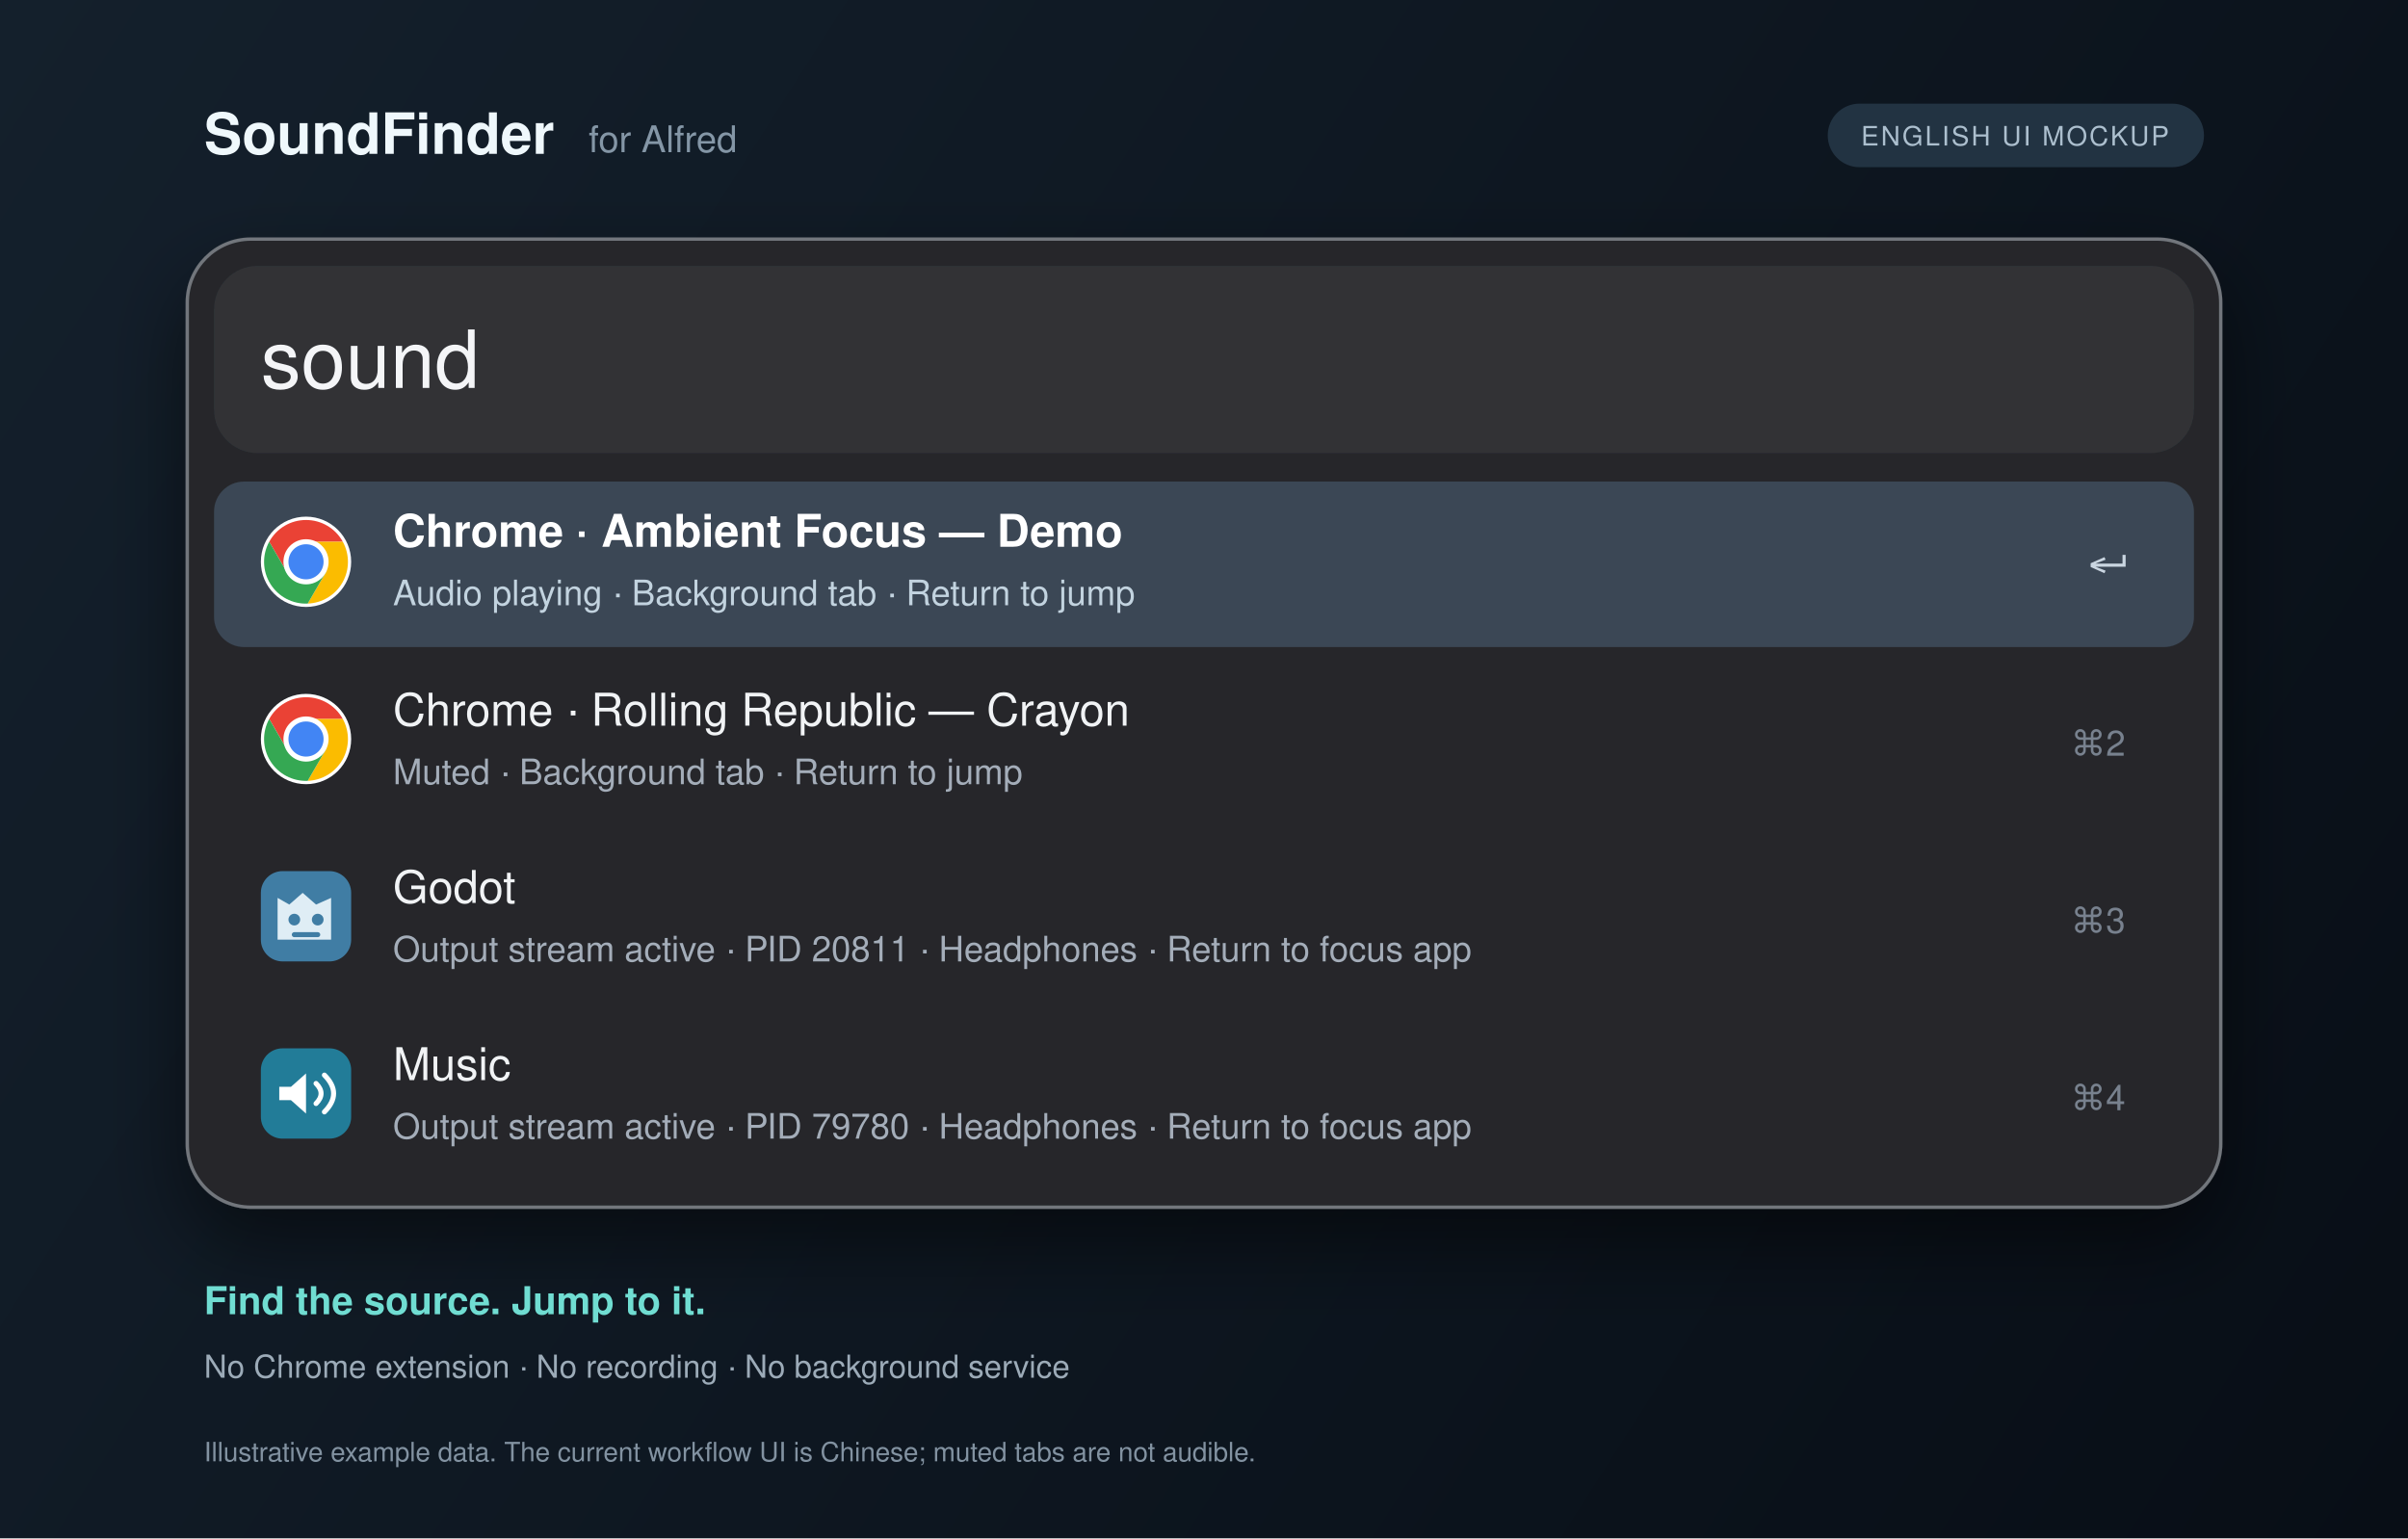
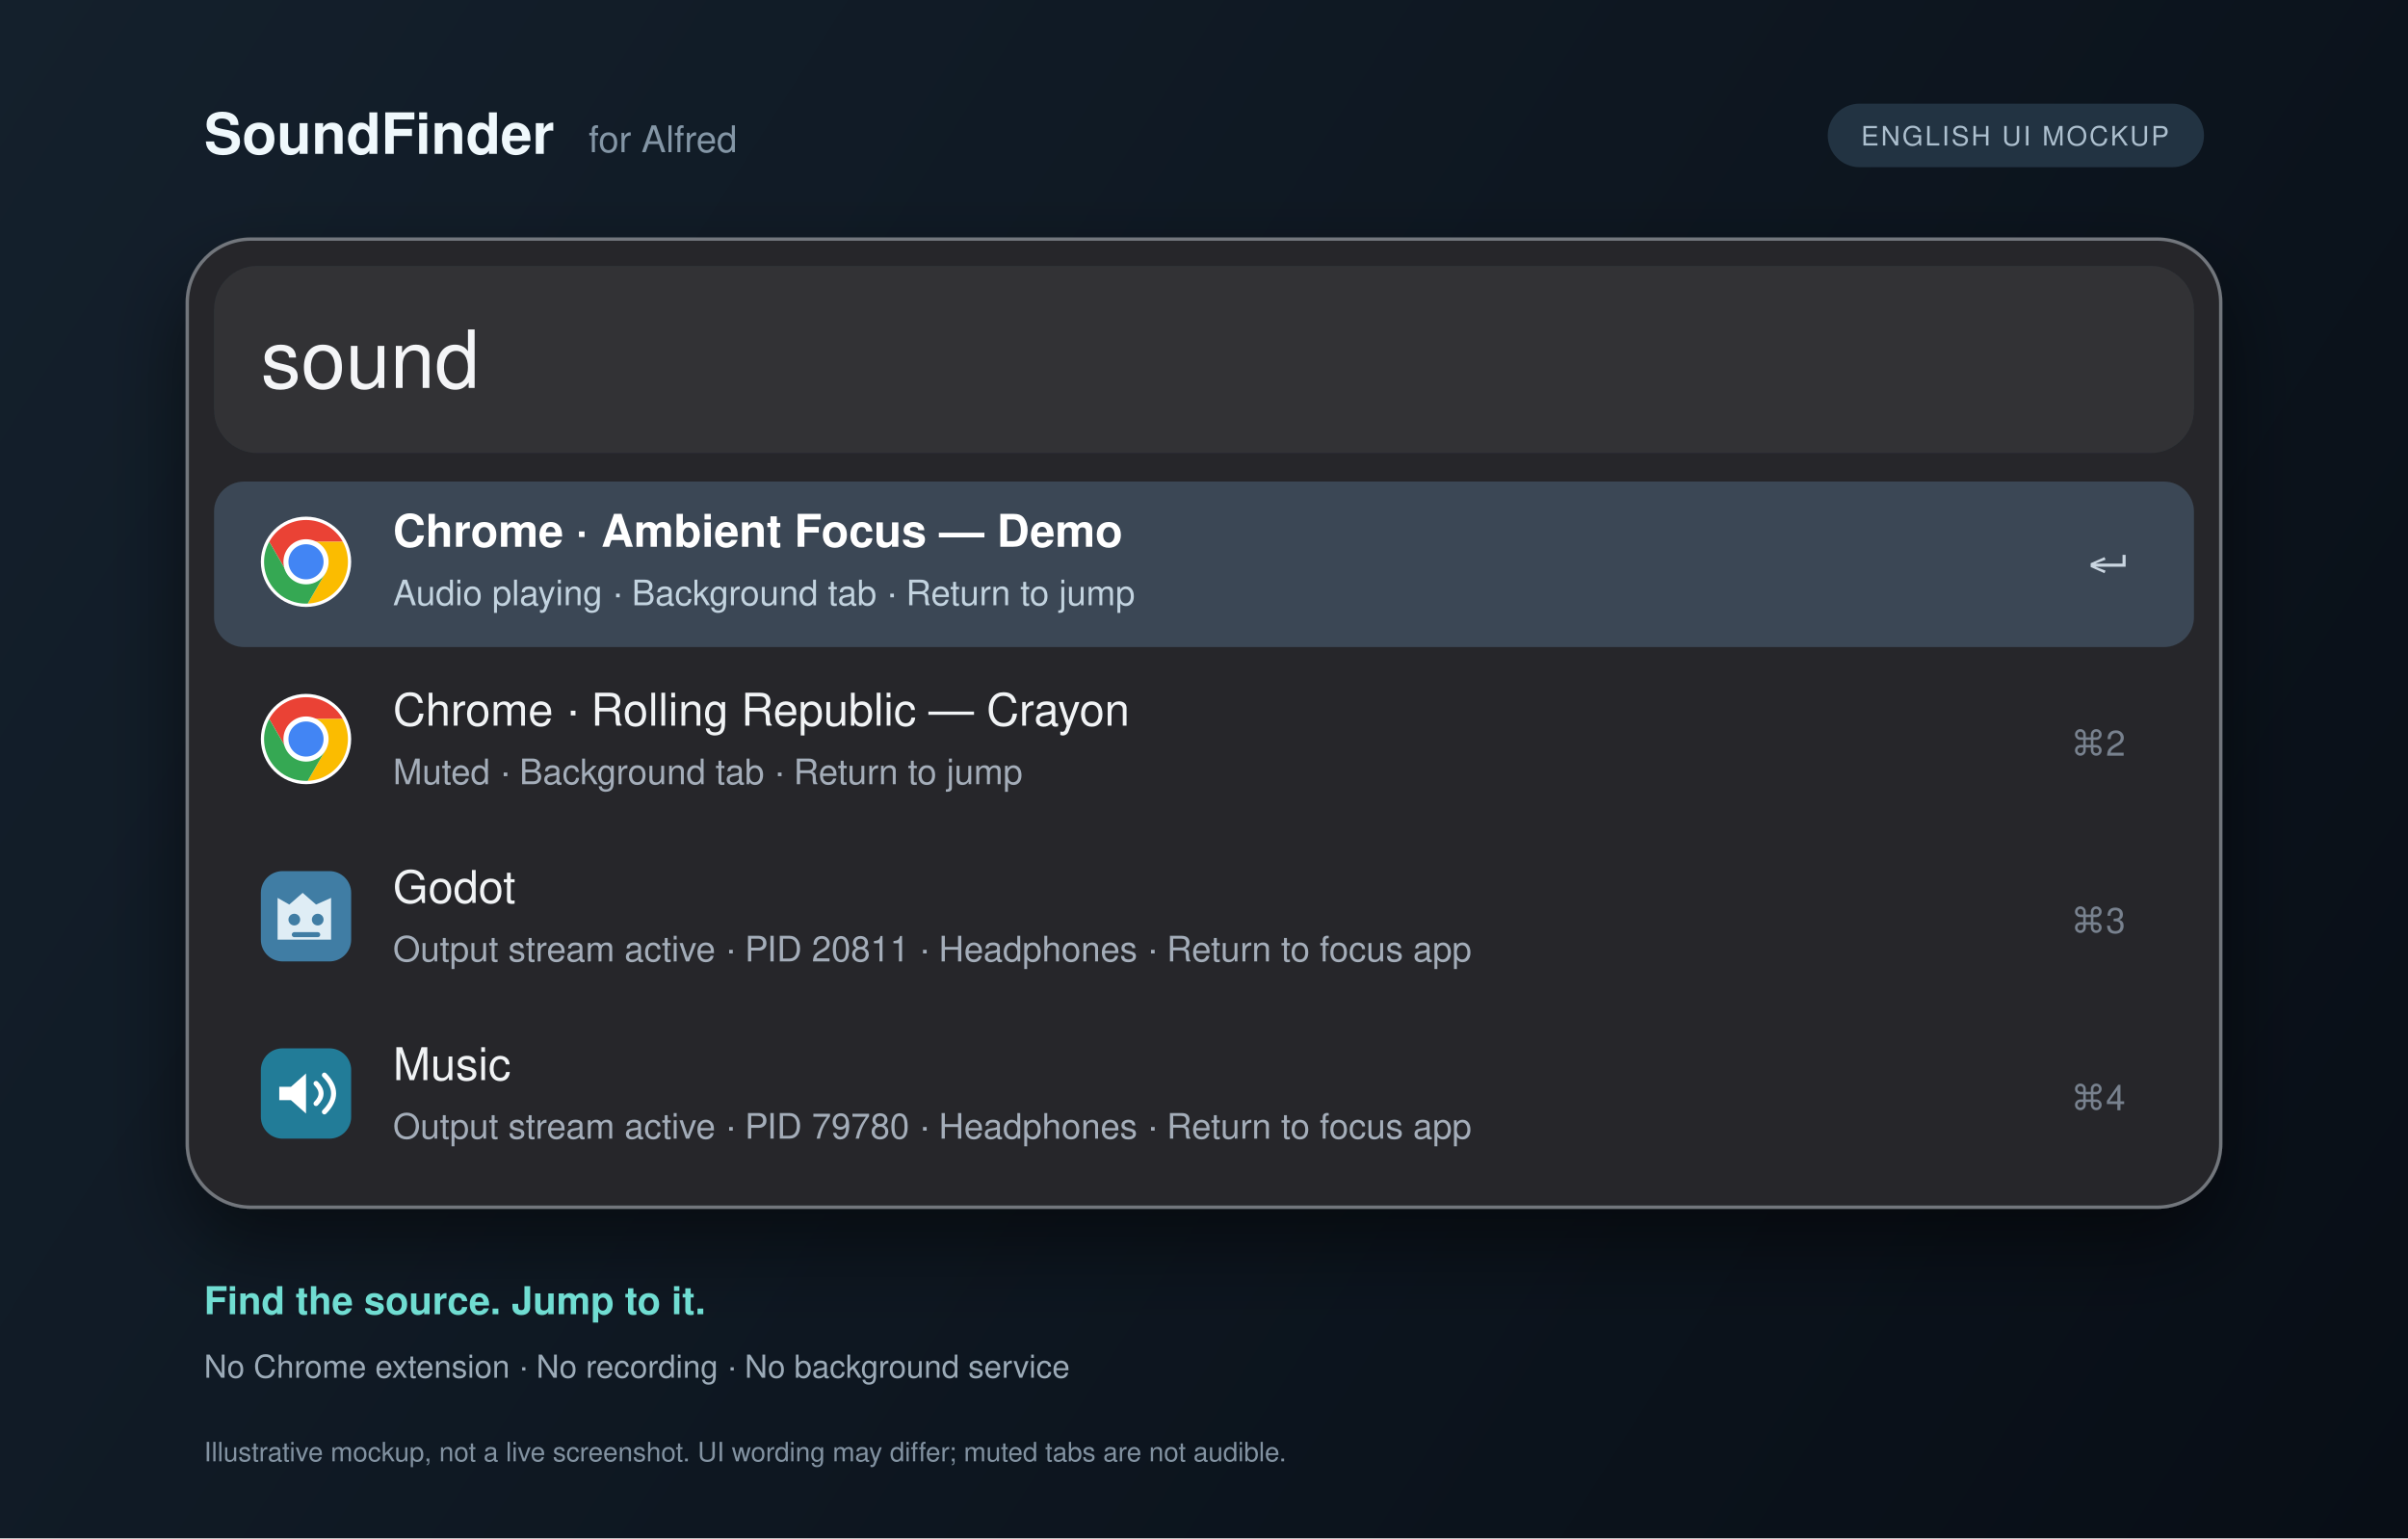
<svg xmlns="http://www.w3.org/2000/svg" width="1440" height="920" viewBox="0 0 1440 920">
  <defs>
    <linearGradient id="background" x1="0" y1="0" x2="1440" y2="920" gradientUnits="userSpaceOnUse">
      <stop stop-color="#14202c" />
      <stop offset="1" stop-color="#080e16" />
    </linearGradient>
    <filter id="shadow" x="-15%" y="-20%" width="130%" height="150%">
      <feDropShadow dx="0" dy="22" stdDeviation="24" flood-color="#000000" flood-opacity=".5" />
    </filter>
    <g id="chrome">
      <circle cx="27" cy="27" r="27" fill="#ffffff" />
      <path d="M27 2A25 25 0 0 1 49 15H27L16 34L5 15A25 25 0 0 1 27 2" fill="#ea4335" />
      <path d="M49 15A25 25 0 0 1 28 52L39 33L27 15Z" fill="#fbbc05" />
      <path d="M28 52A25 25 0 0 1 5 15L16 34L39 33Z" fill="#34a853" />
      <circle cx="27" cy="27" r="12" fill="#4285f4" stroke="#ffffff" stroke-width="3" />
    </g>
    <g id="audio">
      <rect width="54" height="54" rx="13" fill="#247b98" />
      <path d="M11 23H18L27 15V39L18 31H11Z" fill="#ffffff" />
      <path d="M33 21Q39 27 33 33M38 16Q49 27 38 38" fill="none" stroke="#ffffff" stroke-width="3" stroke-linecap="round" />
    </g>
  </defs>
  <rect width="1440" height="920" fill="url(#background)" />
  <g font-family="Helvetica Neue, Helvetica, sans-serif">
    <text x="122" y="92" fill="#eff8fc" font-size="34" font-weight="650">SoundFinder</text>
    <text x="352" y="91" fill="#8496a6" font-size="22">for Alfred</text>
    <rect x="1093" y="62" width="225" height="38" rx="19" fill="#223342" />
    <text x="1205" y="87" text-anchor="middle" fill="#acbfce" font-size="16" letter-spacing="1.2">ENGLISH UI MOCKUP</text>
    <g filter="url(#shadow)">
      <rect x="112" y="143" width="1216" height="579" rx="38" fill="#25272b" stroke="#72767c" stroke-width="2" />
      <rect x="128" y="159" width="1184" height="112" rx="26" fill="#303236" />
      <text x="156" y="232" fill="#f4f5f7" font-size="48" font-weight="400">sound</text>
      <rect x="128" y="288" width="1184" height="99" rx="18" fill="#3b4654" />
      <use href="#chrome" x="156" y="309" />
      <text x="235" y="327" fill="#ffffff" font-size="27" font-weight="550">Chrome · Ambient Focus — Demo</text>
      <text x="235" y="362" fill="#c2d3df" font-size="21">Audio playing · Background tab · Return to jump</text>
      <text x="1260" y="347" text-anchor="middle" fill="#cad6e1" font-size="29">↵</text>
      <use href="#chrome" x="156" y="415" />
      <text x="235" y="434" fill="#f1f3f5" font-size="27" font-weight="500">Chrome · Rolling Republic — Crayon</text>
      <text x="235" y="469" fill="#a4adb9" font-size="21">Muted · Background tab · Return to jump</text>
      <text x="1271" y="452" text-anchor="end" fill="#78818e" font-size="21">⌘2</text>
      <rect x="156" y="521" width="54" height="54" rx="13" fill="#417da4" />
      <path d="M166 537L173 541L181 534L189 541L198 537V562H166Z" fill="#dfedf5" />
      <circle cx="176" cy="550" r="3.5" fill="#417da4" />
      <circle cx="190" cy="550" r="3.5" fill="#417da4" />
      <path d="M176 559H190" stroke="#417da4" stroke-width="3" stroke-linecap="round" />
      <text x="235" y="540" fill="#f1f3f5" font-size="27" font-weight="500">Godot</text>
      <text x="235" y="575" fill="#a4adb9" font-size="21">Output stream active · PID 20811 · Headphones · Return to focus app</text>
      <text x="1271" y="558" text-anchor="end" fill="#78818e" font-size="21">⌘3</text>
      <use href="#audio" x="156" y="627" />
      <text x="235" y="646" fill="#f1f3f5" font-size="27" font-weight="500">Music</text>
      <text x="235" y="681" fill="#a4adb9" font-size="21">Output stream active · PID 79780 · Headphones · Return to focus app</text>
      <text x="1271" y="664" text-anchor="end" fill="#78818e" font-size="21">⌘4</text>
    </g>
    <text x="122" y="786" fill="#70ddd2" font-size="23" font-weight="550">Find the source. Jump to it.</text>
    <text x="122" y="824" fill="#9cabb8" font-size="19">No Chrome extension · No recording · No background service</text>
-     <text x="122" y="874" fill="#8292a1" font-size="16">Illustrative example data. The current workflow UI is Chinese; muted tabs are not audible.</text>
+     <text x="122" y="874" fill="#8292a1" font-size="16">Illustrative mockup, not a live screenshot. UI wording may differ; muted tabs are not audible.</text>
  </g>
</svg>
